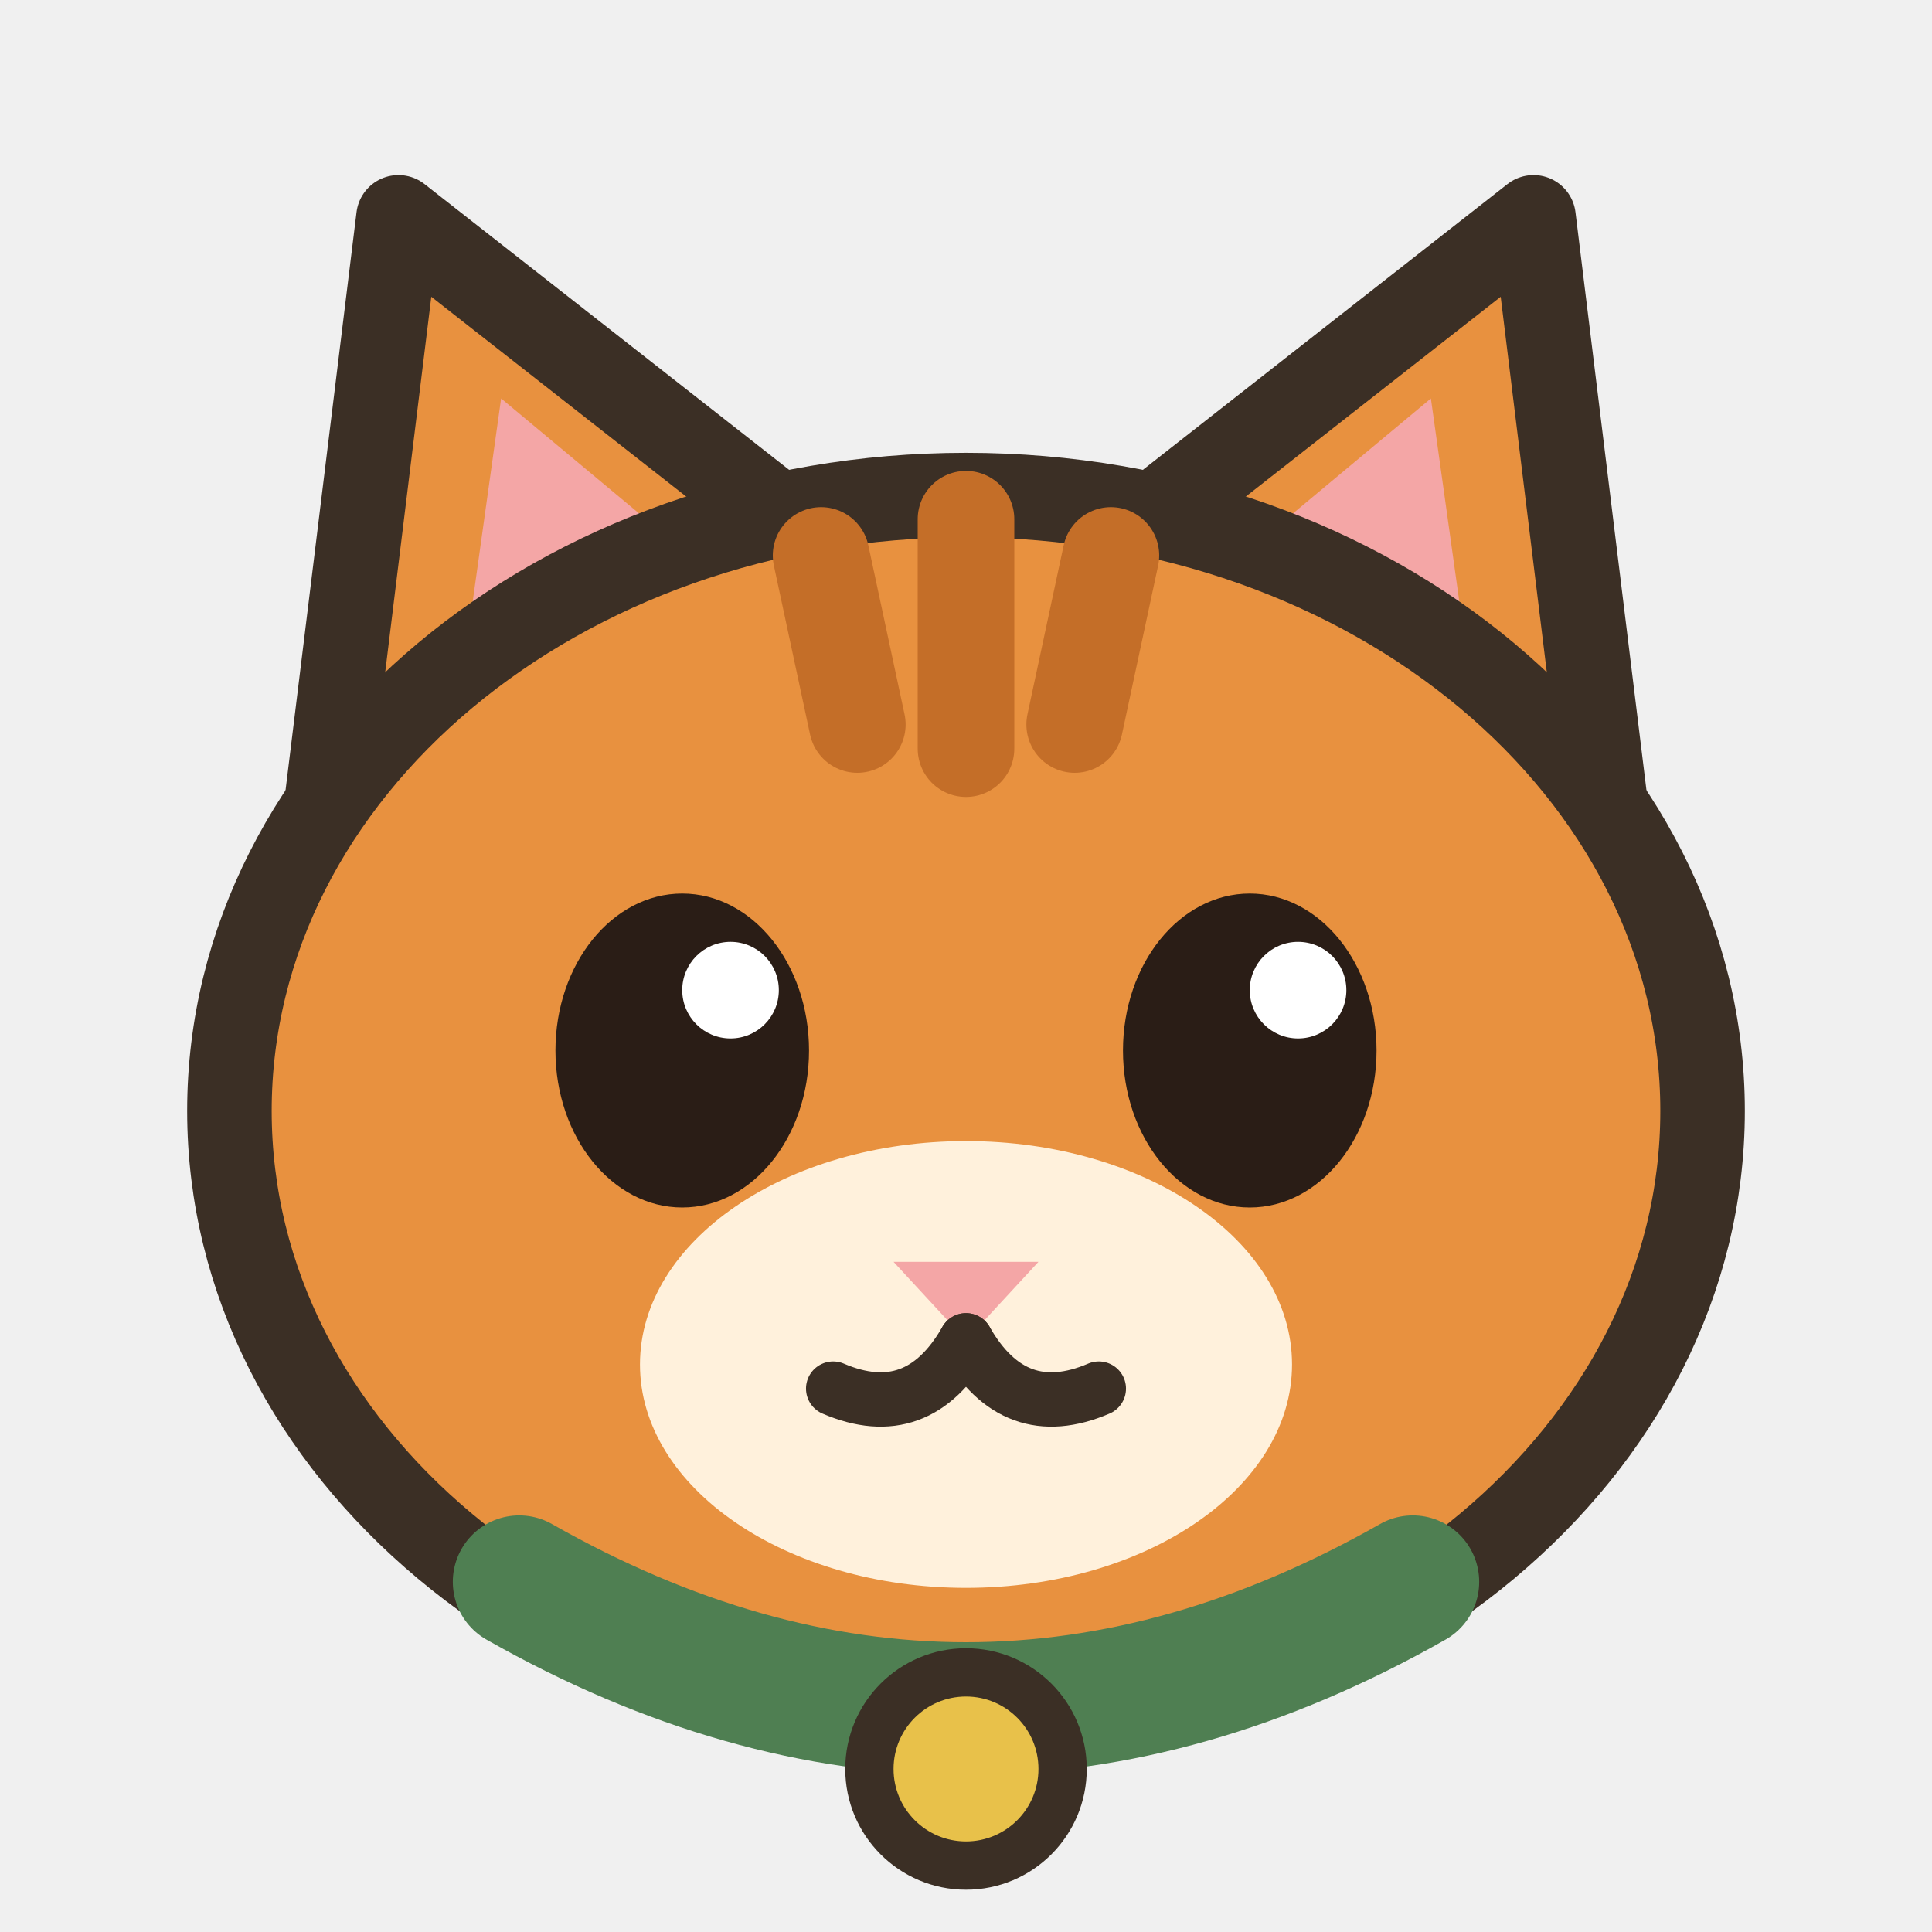
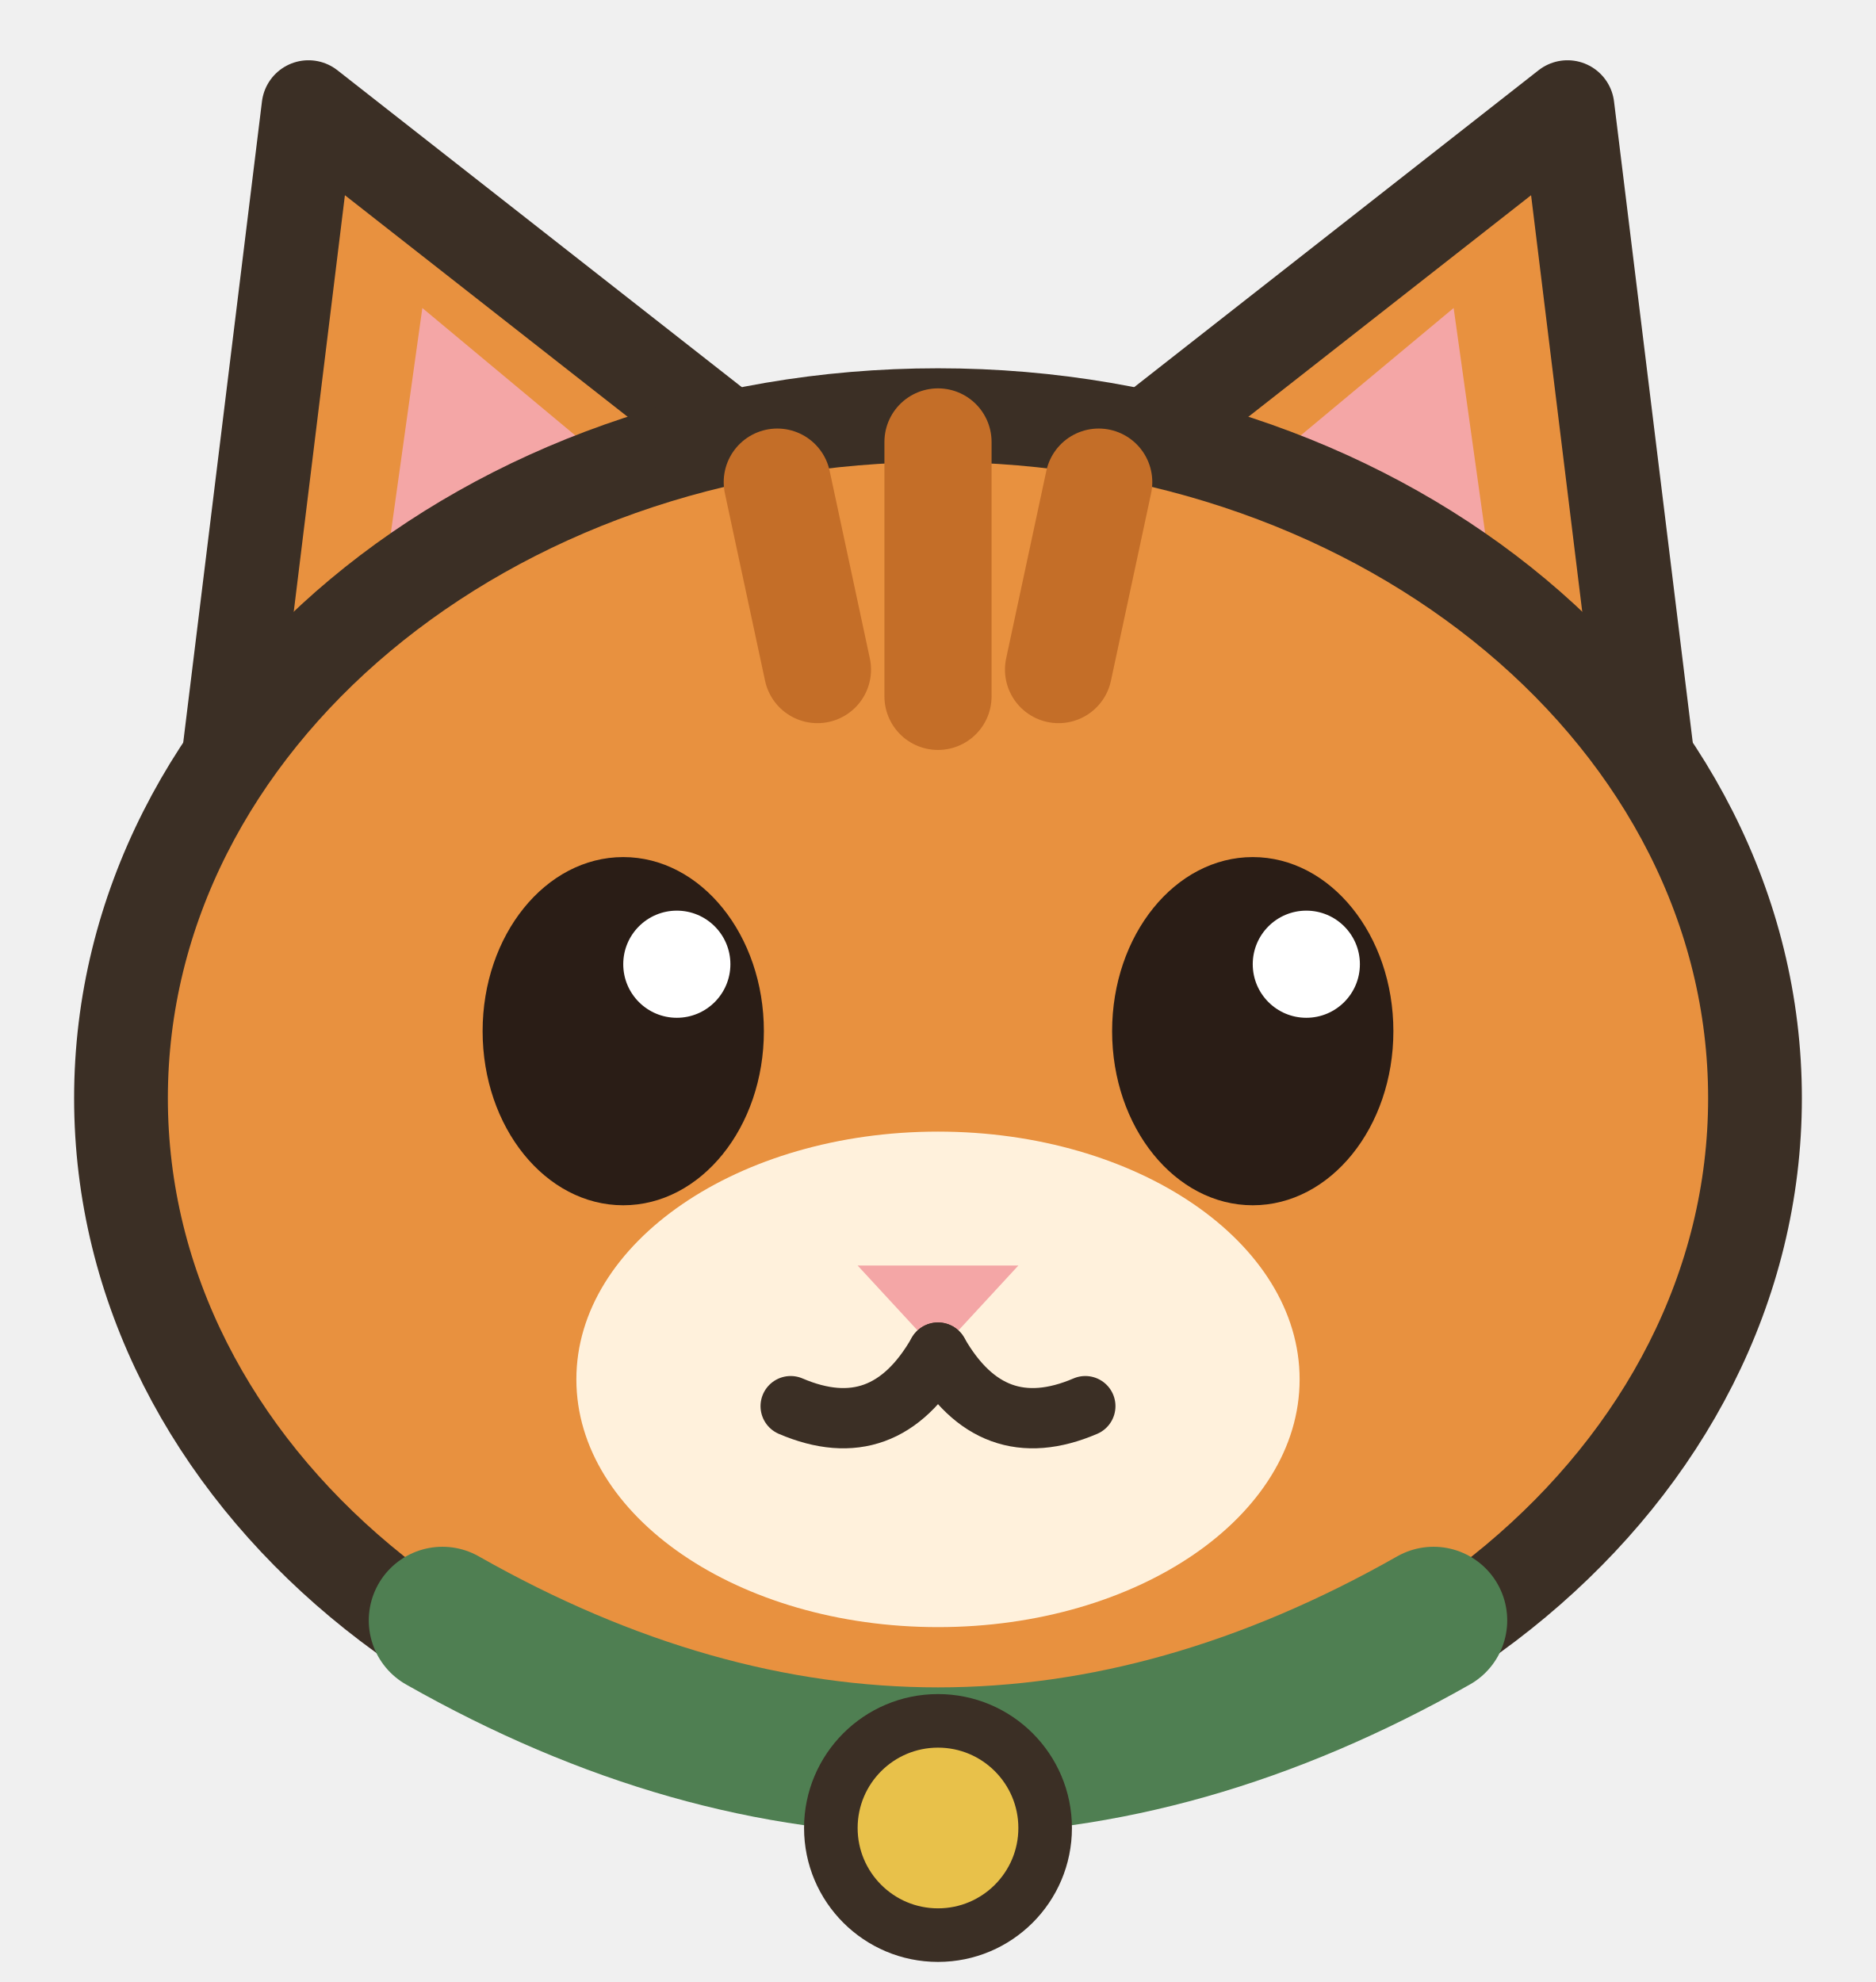
- <svg xmlns="http://www.w3.org/2000/svg" viewBox="0 0 32 32">
+ <svg xmlns="http://www.w3.org/2000/svg" viewBox="2 2 28 29.6" width="512" height="541">
  <path d="M5.2 15 L6.6 3.6 L14 9.4 Z" fill="#e8913f" stroke="#3b2f25" stroke-width="1.4" stroke-linecap="round" stroke-linejoin="round" />
  <path d="M26.8 15 L25.4 3.6 L18 9.4 Z" fill="#e8913f" stroke="#3b2f25" stroke-width="1.4" stroke-linecap="round" stroke-linejoin="round" />
  <path d="M7.6 11.6 L8.3 6.6 L11.9 9.6 Z" fill="#f4a6a6" />
  <path d="M24.4 11.6 L23.7 6.6 L20.1 9.6 Z" fill="#f4a6a6" />
  <path d="M3.8 18.4 A12.2 10.2 0 1 0 28.2 18.4 A12.2 10.2 0 1 0 3.8 18.4 Z" fill="#e8913f" stroke="#3b2f25" stroke-width="1.4" stroke-linecap="round" stroke-linejoin="round" />
  <path d="M13.6 9.2 L14.2 12" fill="none" stroke="#c46e28" stroke-width="1.6" stroke-linecap="round" stroke-linejoin="round" />
  <path d="M16 8.6 L16 12.4" fill="none" stroke="#c46e28" stroke-width="1.6" stroke-linecap="round" stroke-linejoin="round" />
  <path d="M18.4 9.2 L17.8 12" fill="none" stroke="#c46e28" stroke-width="1.6" stroke-linecap="round" stroke-linejoin="round" />
  <path d="M10.6 22.6 A5.4 3.7 0 1 0 21.4 22.6 A5.4 3.7 0 1 0 10.6 22.6 Z" fill="#fff1dc" />
  <path d="M9.2 17.4 A2.1 2.6 0 1 0 13.4 17.4 A2.1 2.6 0 1 0 9.2 17.4 Z" fill="#2a1d16" />
  <path d="M18.6 17.4 A2.1 2.6 0 1 0 22.8 17.4 A2.1 2.6 0 1 0 18.6 17.4 Z" fill="#2a1d16" />
  <path d="M11.3 16.4 A0.8 0.8 0 1 0 12.9 16.4 A0.8 0.8 0 1 0 11.3 16.4 Z" fill="#ffffff" />
  <path d="M20.7 16.4 A0.8 0.8 0 1 0 22.3 16.4 A0.8 0.8 0 1 0 20.7 16.4 Z" fill="#ffffff" />
  <path d="M14.8 20.9 L17.2 20.9 L16 22.2 Z" fill="#f4a6a6" />
  <path d="M16 22.2 Q15.2 23.6 13.8 23" fill="none" stroke="#3b2f25" stroke-width="0.9" stroke-linecap="round" stroke-linejoin="round" />
  <path d="M16 22.2 Q16.8 23.6 18.2 23" fill="none" stroke="#3b2f25" stroke-width="0.9" stroke-linecap="round" stroke-linejoin="round" />
  <path d="M8.6 26.2 Q16 30.4 23.4 26.2" fill="none" stroke="#4f7f52" stroke-width="2.2" stroke-linecap="round" stroke-linejoin="round" />
  <path d="M14.4 29.3 A1.6 1.6 0 1 0 17.6 29.3 A1.6 1.6 0 1 0 14.4 29.3 Z" fill="#e8c14a" stroke="#3b2f25" stroke-width="0.8" stroke-linecap="round" stroke-linejoin="round" />
</svg>
